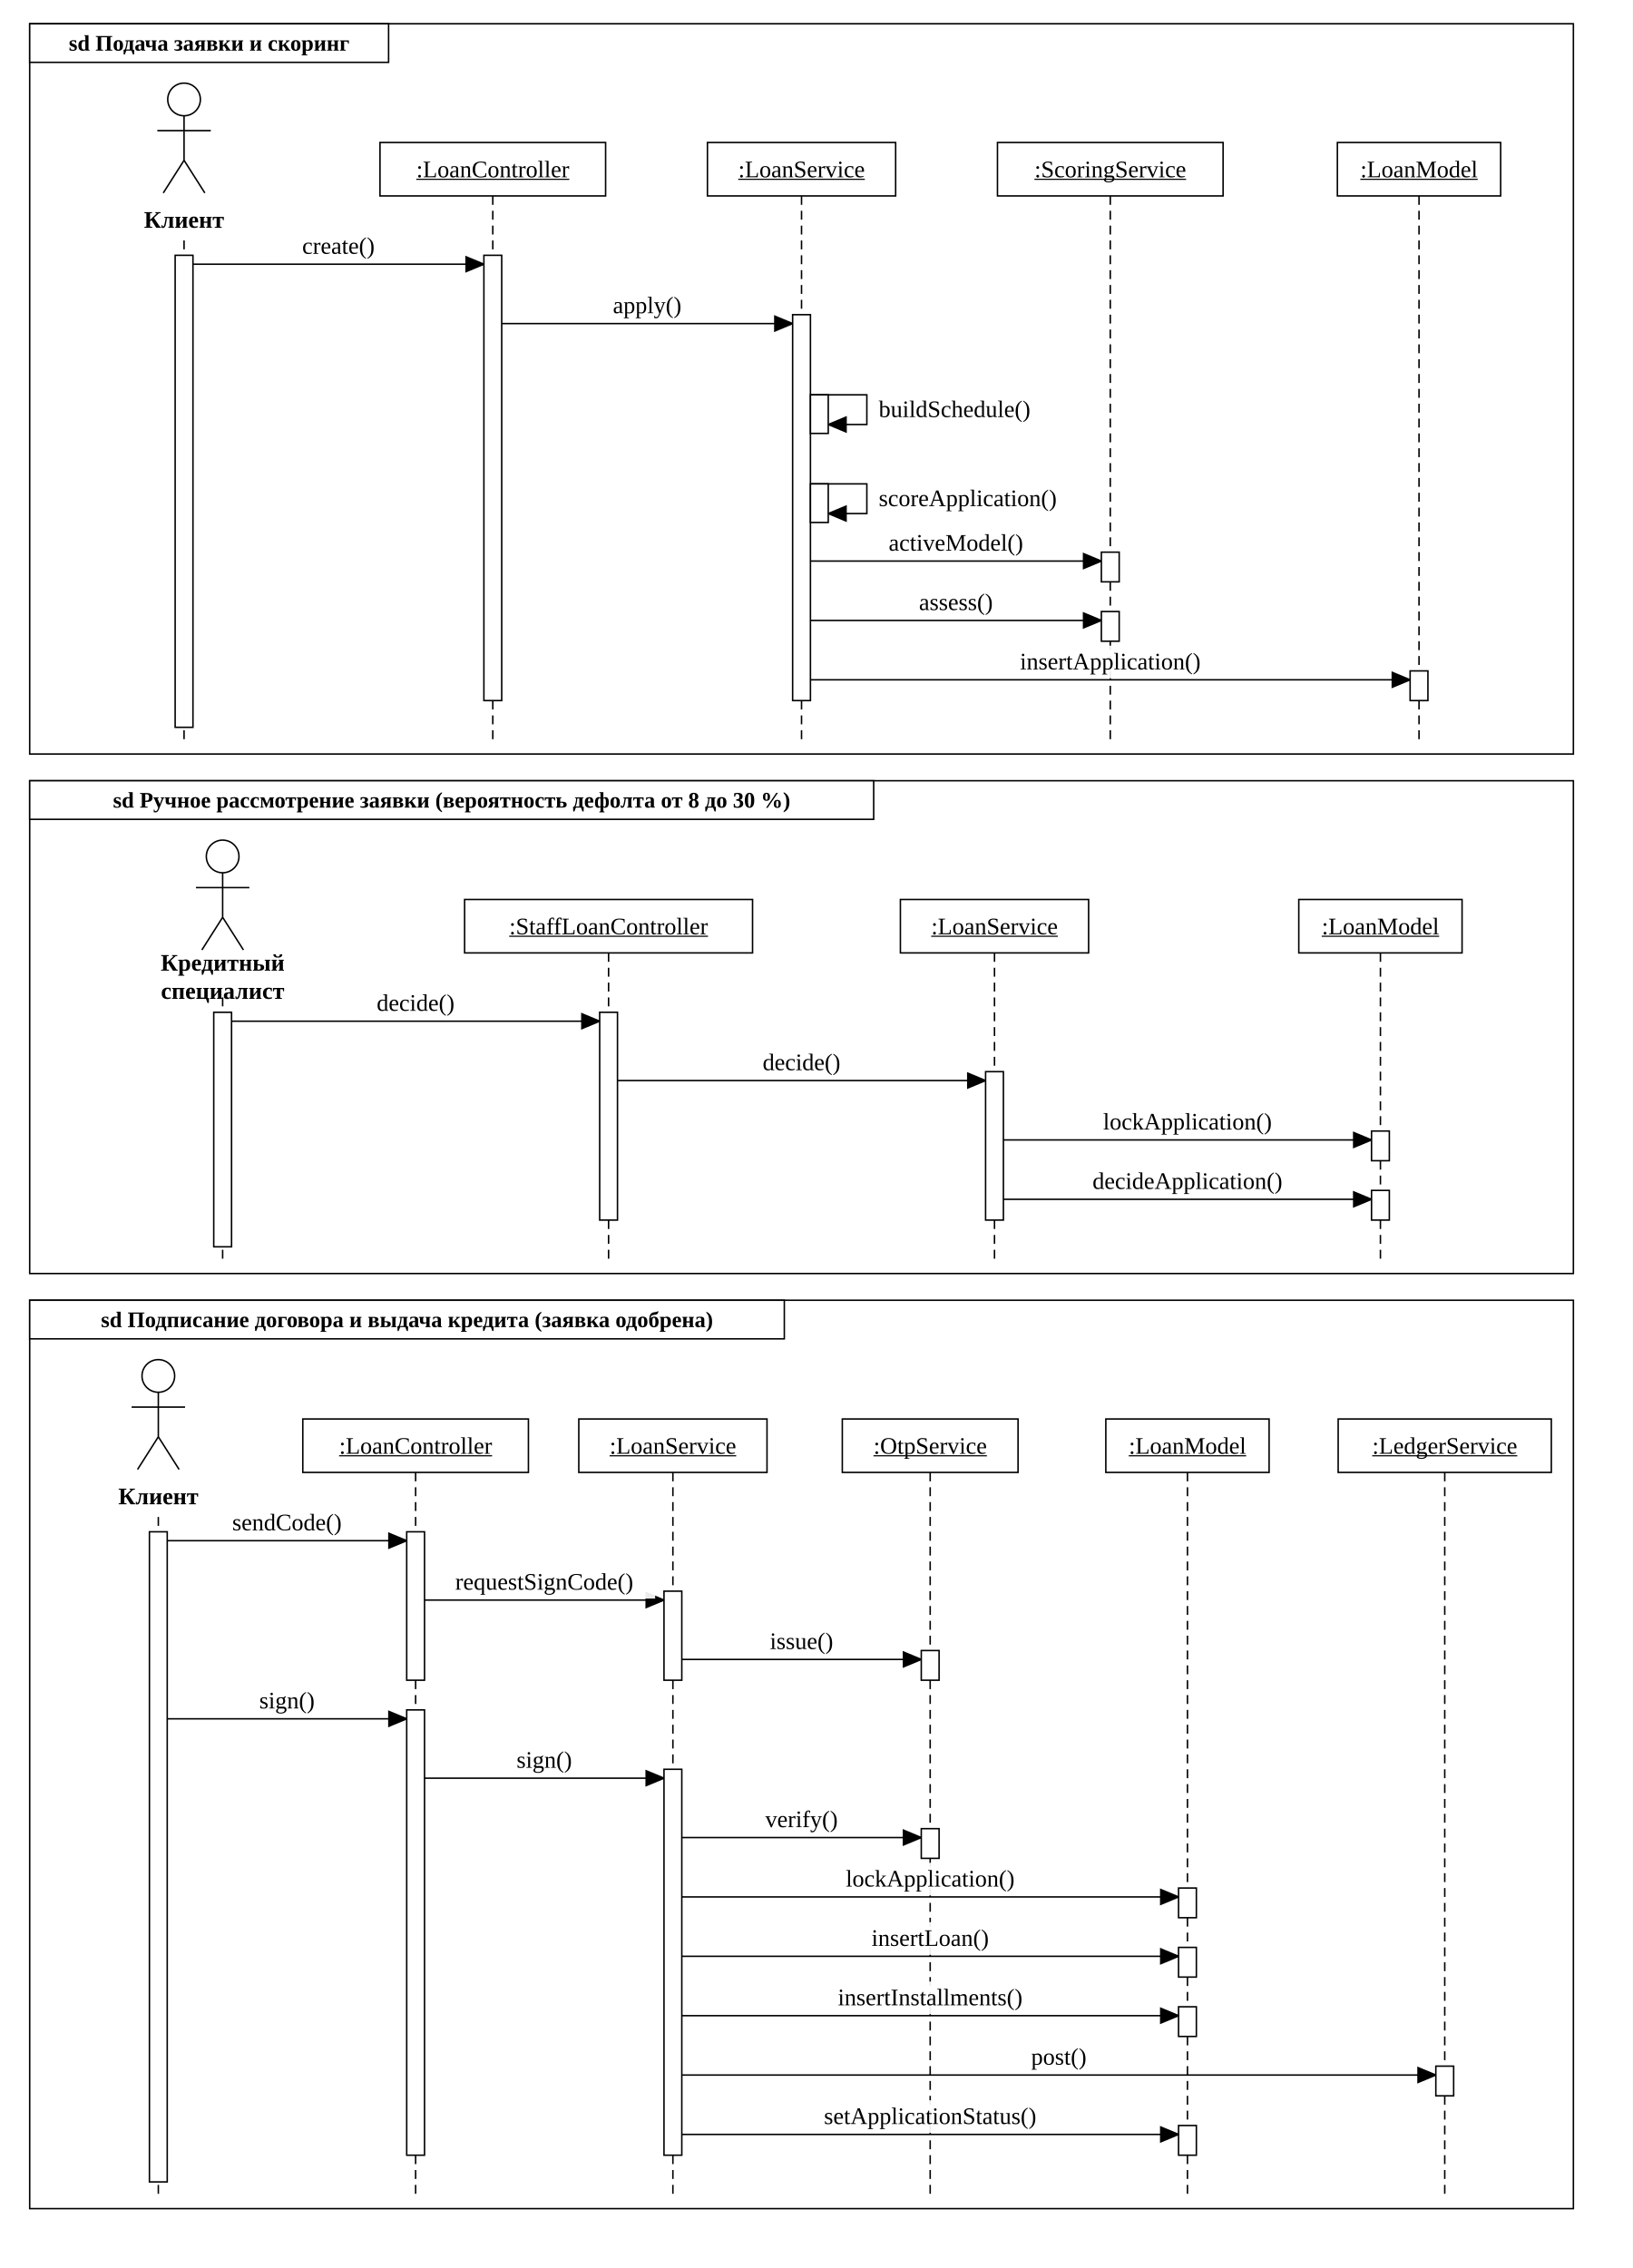
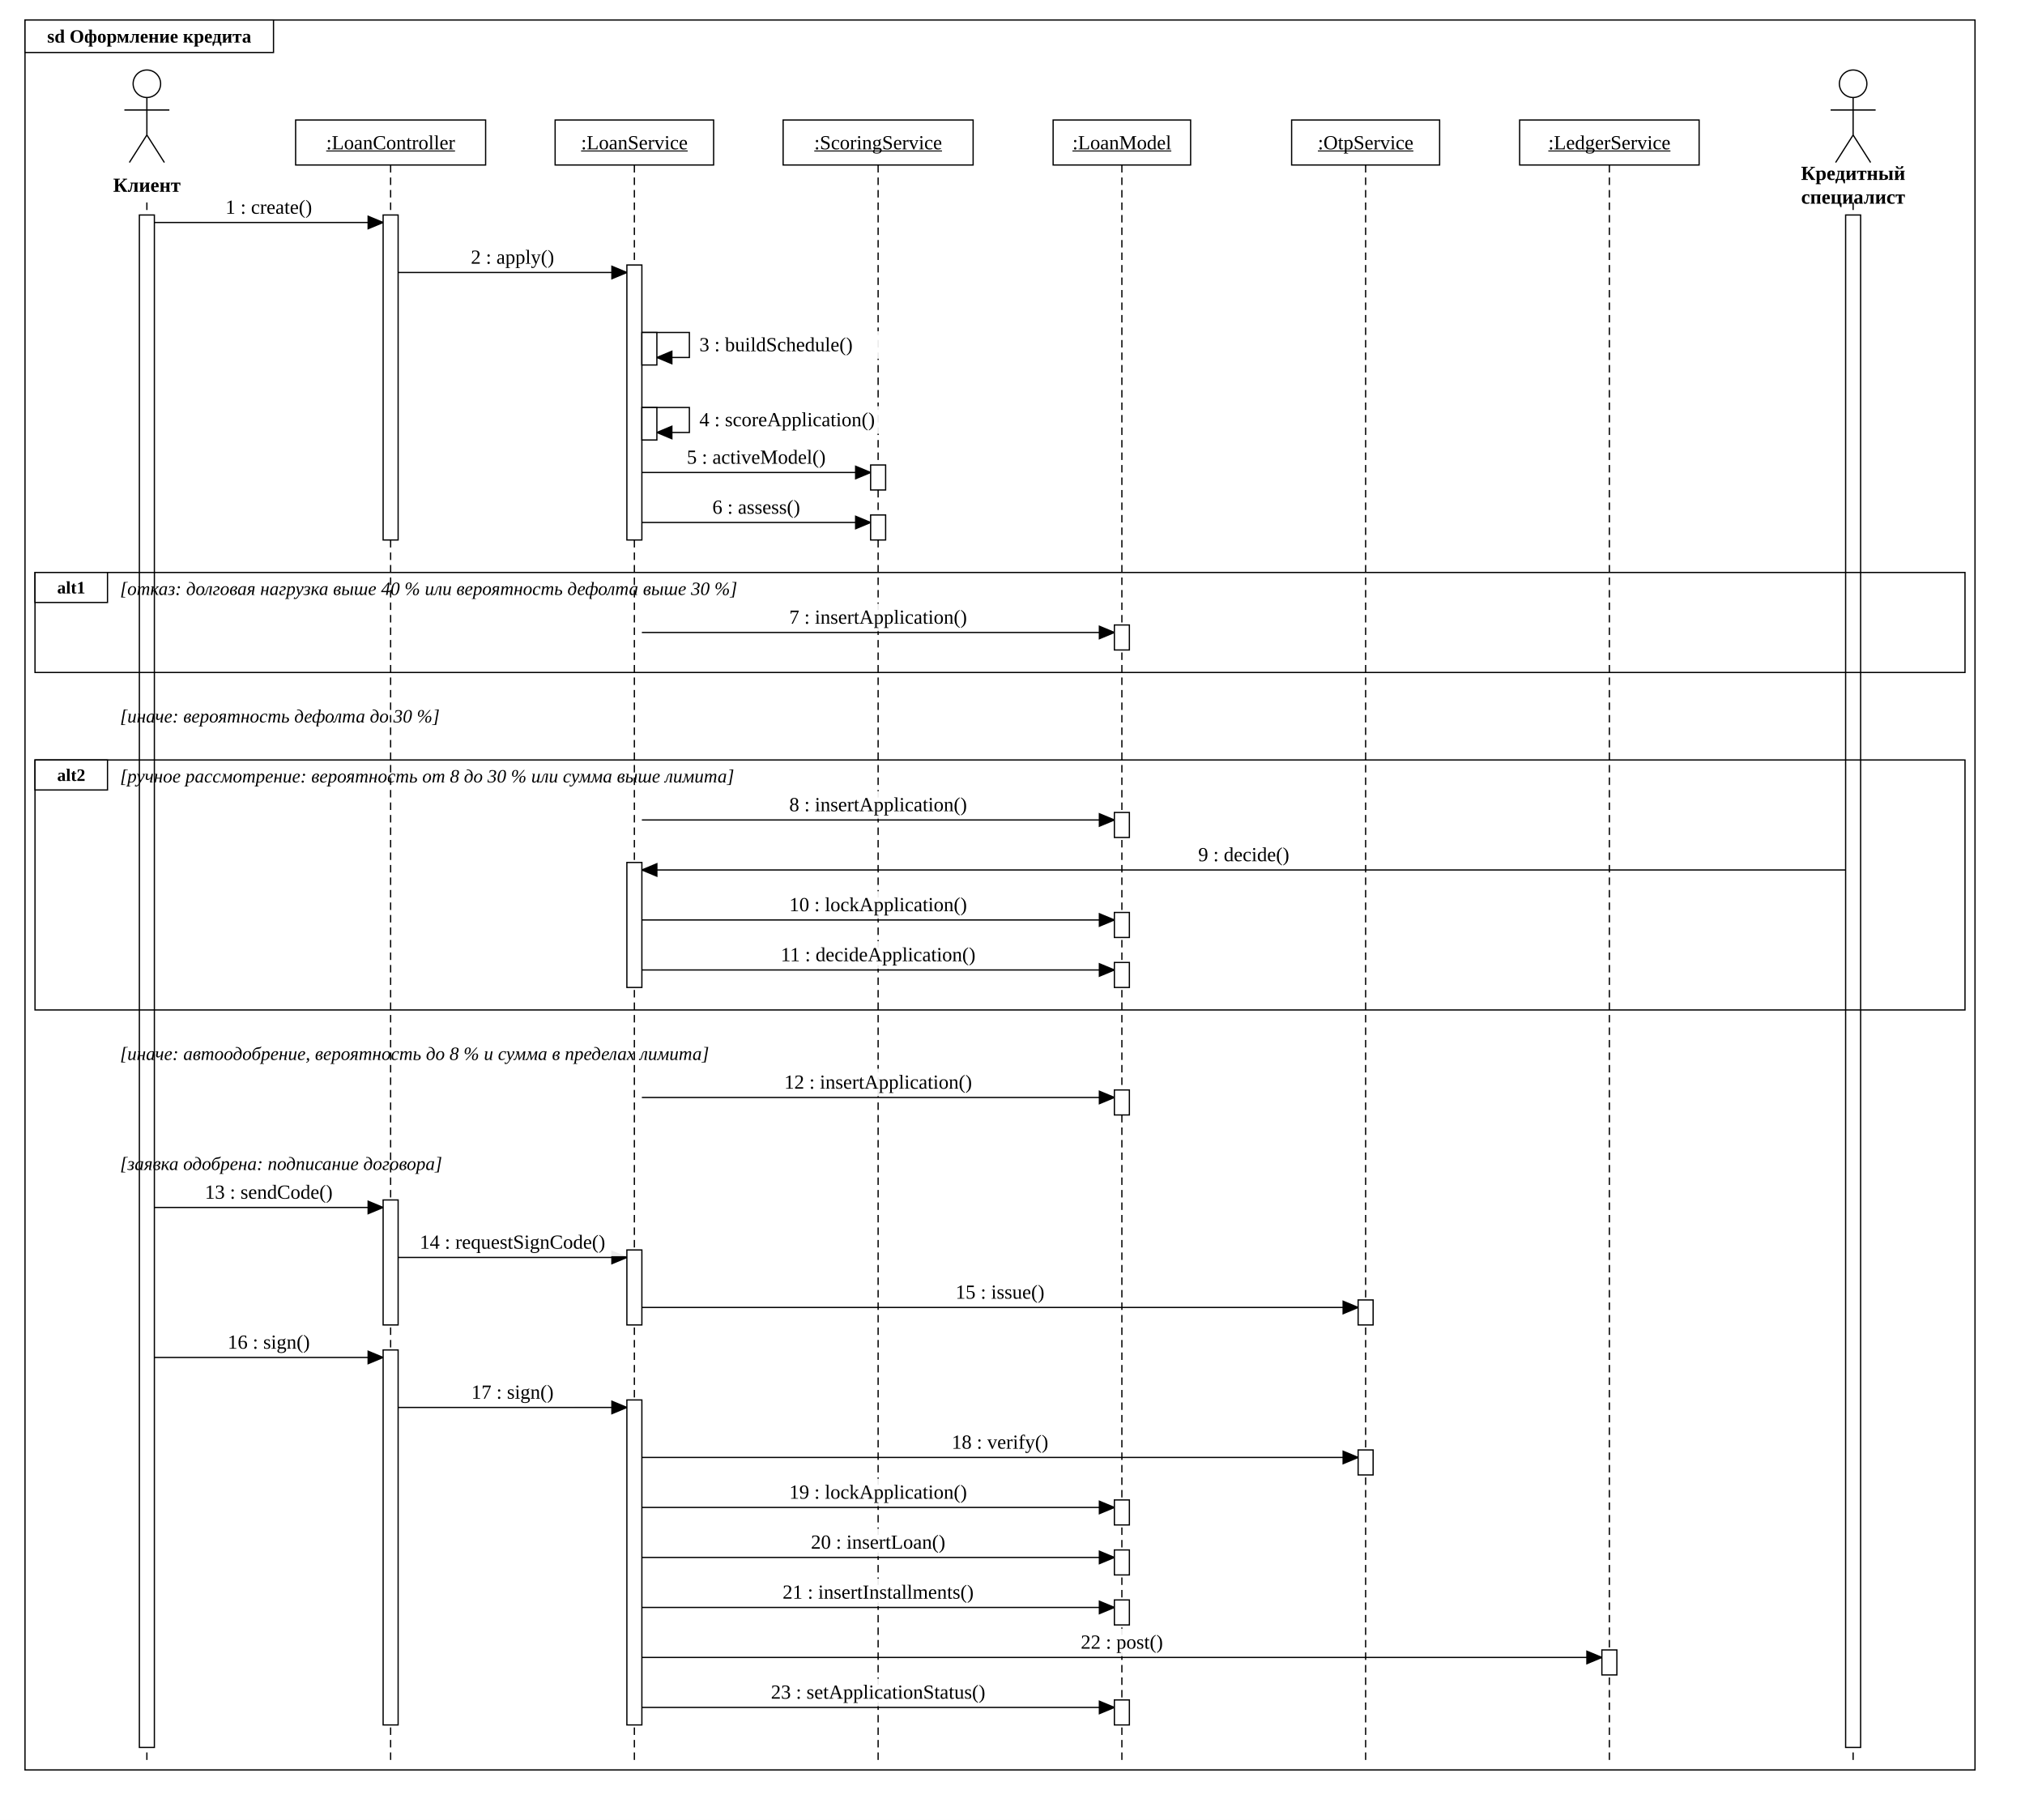
- <svg xmlns="http://www.w3.org/2000/svg" width="1100" height="1528" viewBox="0 0 1100 1528" font-family="Times New Roman, serif">
+ <svg xmlns="http://www.w3.org/2000/svg" width="1620" height="1456" viewBox="0 0 1620 1456" font-family="Times New Roman, serif">
  <rect width="100%" height="100%" fill="#ffffff" />
-   <rect x="20" y="16" width="1040" height="492" fill="none" stroke="#000" />
-   <rect x="20" y="526" width="1040" height="332" fill="none" stroke="#000" />
-   <rect x="20" y="876" width="1040" height="612" fill="none" stroke="#000" />
-   <path d="M124,162 L124,502" fill="none" stroke="#000" stroke-dasharray="6 4" />
-   <path d="M332,132 L332,502" fill="none" stroke="#000" stroke-dasharray="6 4" />
-   <path d="M540,132 L540,502" fill="none" stroke="#000" stroke-dasharray="6 4" />
-   <path d="M748,132 L748,502" fill="none" stroke="#000" stroke-dasharray="6 4" />
-   <path d="M956,132 L956,502" fill="none" stroke="#000" stroke-dasharray="6 4" />
-   <path d="M130,178 L326,178" fill="none" stroke="#000" />
-   <polygon points="326,178 314,183 314,173" fill="#000" stroke="#000" />
-   <rect x="190.72" y="155" width="74.56" height="22" fill="#fff" opacity="0.92" />
-   <text x="228" y="171" font-size="16" text-anchor="middle">create()</text>
-   <path d="M338,218 L534,218" fill="none" stroke="#000" />
-   <polygon points="534,218 522,223 522,213" fill="#000" stroke="#000" />
-   <rect x="402.88" y="195" width="66.24" height="22" fill="#fff" opacity="0.92" />
-   <text x="436" y="211" font-size="16" text-anchor="middle">apply()</text>
-   <path d="M546,266 L584,266 L584,286 L558,286" fill="none" stroke="#000" />
-   <polygon points="558,286 570,281 570,291" fill="#000" stroke="#000" />
-   <rect x="589" y="265" width="132.8" height="22" fill="#fff" opacity="0.92" />
-   <text x="592" y="281" font-size="16" text-anchor="start">buildSchedule()</text>
-   <path d="M546,326 L584,326 L584,346 L558,346" fill="none" stroke="#000" />
-   <polygon points="558,346 570,341 570,351" fill="#000" stroke="#000" />
-   <rect x="589" y="325" width="157.76" height="22" fill="#fff" opacity="0.92" />
-   <text x="592" y="341" font-size="16" text-anchor="start">scoreApplication()</text>
-   <path d="M546,378 L742,378" fill="none" stroke="#000" />
-   <polygon points="742,378 730,383 730,373" fill="#000" stroke="#000" />
-   <rect x="585.92" y="355" width="116.16" height="22" fill="#fff" opacity="0.92" />
-   <text x="644" y="371" font-size="16" text-anchor="middle">activeModel()</text>
-   <path d="M546,418 L742,418" fill="none" stroke="#000" />
-   <polygon points="742,418 730,423 730,413" fill="#000" stroke="#000" />
-   <rect x="606.72" y="395" width="74.56" height="22" fill="#fff" opacity="0.92" />
-   <text x="644" y="411" font-size="16" text-anchor="middle">assess()</text>
-   <path d="M546,458 L950,458" fill="none" stroke="#000" />
-   <polygon points="950,458 938,463 938,453" fill="#000" stroke="#000" />
-   <rect x="664.96" y="435" width="166.08" height="22" fill="#fff" opacity="0.92" />
-   <text x="748" y="451" font-size="16" text-anchor="middle">insertApplication()</text>
-   <path d="M150,672 L150,852" fill="none" stroke="#000" stroke-dasharray="6 4" />
-   <path d="M410,642 L410,852" fill="none" stroke="#000" stroke-dasharray="6 4" />
-   <path d="M670,642 L670,852" fill="none" stroke="#000" stroke-dasharray="6 4" />
-   <path d="M930,642 L930,852" fill="none" stroke="#000" stroke-dasharray="6 4" />
-   <path d="M156,688 L404,688" fill="none" stroke="#000" />
-   <polygon points="404,688 392,693 392,683" fill="#000" stroke="#000" />
-   <rect x="242.72" y="665" width="74.56" height="22" fill="#fff" opacity="0.92" />
-   <text x="280" y="681" font-size="16" text-anchor="middle">decide()</text>
-   <path d="M416,728 L664,728" fill="none" stroke="#000" />
-   <polygon points="664,728 652,733 652,723" fill="#000" stroke="#000" />
-   <rect x="502.72" y="705" width="74.56" height="22" fill="#fff" opacity="0.92" />
-   <text x="540" y="721" font-size="16" text-anchor="middle">decide()</text>
-   <path d="M676,768 L924,768" fill="none" stroke="#000" />
-   <polygon points="924,768 912,773 912,763" fill="#000" stroke="#000" />
-   <rect x="725.28" y="745" width="149.44" height="22" fill="#fff" opacity="0.92" />
-   <text x="800" y="761" font-size="16" text-anchor="middle">lockApplication()</text>
-   <path d="M676,808 L924,808" fill="none" stroke="#000" />
-   <polygon points="924,808 912,813 912,803" fill="#000" stroke="#000" />
-   <rect x="716.96" y="785" width="166.08" height="22" fill="#fff" opacity="0.92" />
-   <text x="800" y="801" font-size="16" text-anchor="middle">decideApplication()</text>
-   <path d="M106.667,1022 L106.667,1482" fill="none" stroke="#000" stroke-dasharray="6 4" />
-   <path d="M280,992 L280,1482" fill="none" stroke="#000" stroke-dasharray="6 4" />
-   <path d="M453.333,992 L453.333,1482" fill="none" stroke="#000" stroke-dasharray="6 4" />
-   <path d="M626.667,992 L626.667,1482" fill="none" stroke="#000" stroke-dasharray="6 4" />
-   <path d="M800,992 L800,1482" fill="none" stroke="#000" stroke-dasharray="6 4" />
-   <path d="M973.333,992 L973.333,1482" fill="none" stroke="#000" stroke-dasharray="6 4" />
-   <path d="M112.667,1038 L274,1038" fill="none" stroke="#000" />
-   <polygon points="274,1038 262,1043 262,1033" fill="#000" stroke="#000" />
-   <rect x="147.733" y="1015" width="91.2" height="22" fill="#fff" opacity="0.92" />
-   <text x="193.333" y="1031" font-size="16" text-anchor="middle">sendCode()</text>
-   <path d="M286,1078 L447.333,1078" fill="none" stroke="#000" />
-   <polygon points="447.333,1078 435.333,1083 435.333,1073" fill="#000" stroke="#000" />
-   <rect x="291.947" y="1055" width="149.44" height="22" fill="#fff" opacity="0.92" />
-   <text x="366.667" y="1071" font-size="16" text-anchor="middle">requestSignCode()</text>
-   <path d="M459.333,1118 L620.667,1118" fill="none" stroke="#000" />
-   <polygon points="620.667,1118 608.667,1123 608.667,1113" fill="#000" stroke="#000" />
-   <rect x="506.88" y="1095" width="66.24" height="22" fill="#fff" opacity="0.92" />
-   <text x="540" y="1111" font-size="16" text-anchor="middle">issue()</text>
-   <path d="M112.667,1158 L274,1158" fill="none" stroke="#000" />
-   <polygon points="274,1158 262,1163 262,1153" fill="#000" stroke="#000" />
-   <rect x="164.373" y="1135" width="57.92" height="22" fill="#fff" opacity="0.92" />
-   <text x="193.333" y="1151" font-size="16" text-anchor="middle">sign()</text>
-   <path d="M286,1198 L447.333,1198" fill="none" stroke="#000" />
-   <polygon points="447.333,1198 435.333,1203 435.333,1193" fill="#000" stroke="#000" />
-   <rect x="337.707" y="1175" width="57.92" height="22" fill="#fff" opacity="0.92" />
-   <text x="366.667" y="1191" font-size="16" text-anchor="middle">sign()</text>
-   <path d="M459.333,1238 L620.667,1238" fill="none" stroke="#000" />
-   <polygon points="620.667,1238 608.667,1243 608.667,1233" fill="#000" stroke="#000" />
-   <rect x="502.72" y="1215" width="74.56" height="22" fill="#fff" opacity="0.92" />
-   <text x="540" y="1231" font-size="16" text-anchor="middle">verify()</text>
-   <path d="M459.333,1278 L794,1278" fill="none" stroke="#000" />
-   <polygon points="794,1278 782,1283 782,1273" fill="#000" stroke="#000" />
-   <rect x="551.947" y="1255" width="149.44" height="22" fill="#fff" opacity="0.92" />
-   <text x="626.667" y="1271" font-size="16" text-anchor="middle">lockApplication()</text>
-   <path d="M459.333,1318 L794,1318" fill="none" stroke="#000" />
-   <polygon points="794,1318 782,1323 782,1313" fill="#000" stroke="#000" />
-   <rect x="572.747" y="1295" width="107.84" height="22" fill="#fff" opacity="0.92" />
-   <text x="626.667" y="1311" font-size="16" text-anchor="middle">insertLoan()</text>
-   <path d="M459.333,1358 L794,1358" fill="none" stroke="#000" />
-   <polygon points="794,1358 782,1363 782,1353" fill="#000" stroke="#000" />
-   <rect x="539.467" y="1335" width="174.4" height="22" fill="#fff" opacity="0.92" />
-   <text x="626.667" y="1351" font-size="16" text-anchor="middle">insertInstallments()</text>
-   <path d="M459.333,1398 L967.333,1398" fill="none" stroke="#000" />
-   <polygon points="967.333,1398 955.333,1403 955.333,1393" fill="#000" stroke="#000" />
-   <rect x="684.373" y="1375" width="57.92" height="22" fill="#fff" opacity="0.92" />
-   <text x="713.333" y="1391" font-size="16" text-anchor="middle">post()</text>
-   <path d="M459.333,1438 L794,1438" fill="none" stroke="#000" />
-   <polygon points="794,1438 782,1443 782,1433" fill="#000" stroke="#000" />
-   <rect x="531.147" y="1415" width="191.04" height="22" fill="#fff" opacity="0.92" />
-   <text x="626.667" y="1431" font-size="16" text-anchor="middle">setApplicationStatus()</text>
-   <rect x="20" y="16" width="241.8" height="26" rx="0" fill="#fff" stroke="#000" />
-   <text x="140.9" y="34.1" font-size="15" text-anchor="middle" font-weight="bold">sd Подача заявки и скоринг</text>
-   <circle cx="124" cy="67" r="11" fill="#fff" stroke="#000" />
-   <path d="M124,78 V108 M106,88 H142 M124,108 L110,130 M124,108 L138,130" stroke="#000" fill="none" />
-   <text x="124" y="153.44" font-size="16" text-anchor="middle" font-weight="bold">Клиент</text>
-   <rect x="118" y="172" width="12" height="318" rx="0" fill="#fff" stroke="#000" />
-   <rect x="256" y="96" width="152" height="36" rx="0" fill="#fff" stroke="#000" />
-   <text x="332" y="119.44" font-size="16" text-anchor="middle" text-decoration="underline">:LoanController</text>
-   <rect x="326" y="172" width="12" height="300" rx="0" fill="#fff" stroke="#000" />
-   <rect x="476.6" y="96" width="126.8" height="36" rx="0" fill="#fff" stroke="#000" />
-   <text x="540" y="119.44" font-size="16" text-anchor="middle" text-decoration="underline">:LoanService</text>
-   <rect x="534" y="212" width="12" height="260" rx="0" fill="#fff" stroke="#000" />
-   <rect x="672" y="96" width="152" height="36" rx="0" fill="#fff" stroke="#000" />
-   <text x="748" y="119.44" font-size="16" text-anchor="middle" text-decoration="underline">:ScoringService</text>
-   <rect x="742" y="372" width="12" height="20" rx="0" fill="#fff" stroke="#000" />
-   <rect x="742" y="412" width="12" height="20" rx="0" fill="#fff" stroke="#000" />
-   <rect x="901" y="96" width="110" height="36" rx="0" fill="#fff" stroke="#000" />
-   <text x="956" y="119.44" font-size="16" text-anchor="middle" text-decoration="underline">:LoanModel</text>
-   <rect x="950" y="452" width="12" height="20" rx="0" fill="#fff" stroke="#000" />
-   <rect x="546" y="266" width="12" height="26" rx="0" fill="#fff" stroke="#000" />
-   <rect x="546" y="326" width="12" height="26" rx="0" fill="#fff" stroke="#000" />
-   <rect x="20" y="526" width="568.6" height="26" rx="0" fill="#fff" stroke="#000" />
-   <text x="304.3" y="544.1" font-size="15" text-anchor="middle" font-weight="bold">sd Ручное рассмотрение заявки (вероятность дефолта от 8 до 30 %)</text>
-   <circle cx="150" cy="577" r="11" fill="#fff" stroke="#000" />
-   <path d="M150,588 V618 M132,598 H168 M150,618 L136,640 M150,618 L164,640" stroke="#000" fill="none" />
-   <text x="150" y="653.94" font-size="16" text-anchor="middle" font-weight="bold">Кредитный</text>
-   <text x="150" y="672.94" font-size="16" text-anchor="middle" font-weight="bold">специалист</text>
-   <rect x="144" y="682" width="12" height="158" rx="0" fill="#fff" stroke="#000" />
-   <rect x="313" y="606" width="194" height="36" rx="0" fill="#fff" stroke="#000" />
-   <text x="410" y="629.44" font-size="16" text-anchor="middle" text-decoration="underline">:StaffLoanController</text>
-   <rect x="404" y="682" width="12" height="140" rx="0" fill="#fff" stroke="#000" />
-   <rect x="606.6" y="606" width="126.8" height="36" rx="0" fill="#fff" stroke="#000" />
-   <text x="670" y="629.44" font-size="16" text-anchor="middle" text-decoration="underline">:LoanService</text>
-   <rect x="664" y="722" width="12" height="100" rx="0" fill="#fff" stroke="#000" />
-   <rect x="875" y="606" width="110" height="36" rx="0" fill="#fff" stroke="#000" />
-   <text x="930" y="629.44" font-size="16" text-anchor="middle" text-decoration="underline">:LoanModel</text>
-   <rect x="924" y="762" width="12" height="20" rx="0" fill="#fff" stroke="#000" />
-   <rect x="924" y="802" width="12" height="20" rx="0" fill="#fff" stroke="#000" />
-   <rect x="20" y="876" width="508.4" height="26" rx="0" fill="#fff" stroke="#000" />
-   <text x="274.2" y="894.1" font-size="15" text-anchor="middle" font-weight="bold">sd Подписание договора и выдача кредита (заявка одобрена)</text>
-   <circle cx="106.667" cy="927" r="11" fill="#fff" stroke="#000" />
-   <path d="M106.667,938 V968 M88.667,948 H124.667 M106.667,968 L92.667,990 M106.667,968 L120.667,990" stroke="#000" fill="none" />
-   <text x="106.667" y="1013.44" font-size="16" text-anchor="middle" font-weight="bold">Клиент</text>
-   <rect x="100.667" y="1032" width="12" height="438" rx="0" fill="#fff" stroke="#000" />
-   <rect x="204" y="956" width="152" height="36" rx="0" fill="#fff" stroke="#000" />
-   <text x="280" y="979.44" font-size="16" text-anchor="middle" text-decoration="underline">:LoanController</text>
-   <rect x="274" y="1032" width="12" height="100" rx="0" fill="#fff" stroke="#000" />
-   <rect x="274" y="1152" width="12" height="300" rx="0" fill="#fff" stroke="#000" />
-   <rect x="389.933" y="956" width="126.8" height="36" rx="0" fill="#fff" stroke="#000" />
-   <text x="453.333" y="979.44" font-size="16" text-anchor="middle" text-decoration="underline">:LoanService</text>
-   <rect x="447.333" y="1072" width="12" height="60" rx="0" fill="#fff" stroke="#000" />
-   <rect x="447.333" y="1192" width="12" height="260" rx="0" fill="#fff" stroke="#000" />
-   <rect x="567.467" y="956" width="118.4" height="36" rx="0" fill="#fff" stroke="#000" />
-   <text x="626.667" y="979.44" font-size="16" text-anchor="middle" text-decoration="underline">:OtpService</text>
-   <rect x="620.667" y="1112" width="12" height="20" rx="0" fill="#fff" stroke="#000" />
-   <rect x="620.667" y="1232" width="12" height="20" rx="0" fill="#fff" stroke="#000" />
-   <rect x="745" y="956" width="110" height="36" rx="0" fill="#fff" stroke="#000" />
-   <text x="800" y="979.44" font-size="16" text-anchor="middle" text-decoration="underline">:LoanModel</text>
-   <rect x="794" y="1272" width="12" height="20" rx="0" fill="#fff" stroke="#000" />
-   <rect x="794" y="1312" width="12" height="20" rx="0" fill="#fff" stroke="#000" />
-   <rect x="794" y="1352" width="12" height="20" rx="0" fill="#fff" stroke="#000" />
-   <rect x="794" y="1432" width="12" height="20" rx="0" fill="#fff" stroke="#000" />
-   <rect x="901.533" y="956" width="143.6" height="36" rx="0" fill="#fff" stroke="#000" />
-   <text x="973.333" y="979.44" font-size="16" text-anchor="middle" text-decoration="underline">:LedgerService</text>
-   <rect x="967.333" y="1392" width="12" height="20" rx="0" fill="#fff" stroke="#000" />
+   <rect x="20" y="16" width="1560" height="1400" fill="none" stroke="#000" />
+   <path d="M117.5,162 L117.5,1410" fill="none" stroke="#000" stroke-dasharray="6 4" />
+   <path d="M312.5,132 L312.5,1410" fill="none" stroke="#000" stroke-dasharray="6 4" />
+   <path d="M507.5,132 L507.5,1410" fill="none" stroke="#000" stroke-dasharray="6 4" />
+   <path d="M702.5,132 L702.5,1410" fill="none" stroke="#000" stroke-dasharray="6 4" />
+   <path d="M897.5,132 L897.5,1410" fill="none" stroke="#000" stroke-dasharray="6 4" />
+   <path d="M1092.5,132 L1092.5,1410" fill="none" stroke="#000" stroke-dasharray="6 4" />
+   <path d="M1287.5,132 L1287.5,1410" fill="none" stroke="#000" stroke-dasharray="6 4" />
+   <path d="M1482.5,162 L1482.5,1410" fill="none" stroke="#000" stroke-dasharray="6 4" />
+   <path d="M123.5,178 L306.5,178" fill="none" stroke="#000" />
+   <polygon points="306.5,178 294.5,183 294.5,173" fill="#000" stroke="#000" />
+   <rect x="161.08" y="155" width="107.84" height="22" fill="#fff" opacity="0.92" />
+   <text x="215" y="171" font-size="16" text-anchor="middle">1 : create()</text>
+   <path d="M318.5,218 L501.5,218" fill="none" stroke="#000" />
+   <polygon points="501.5,218 489.5,223 489.5,213" fill="#000" stroke="#000" />
+   <rect x="360.24" y="195" width="99.52" height="22" fill="#fff" opacity="0.92" />
+   <text x="410" y="211" font-size="16" text-anchor="middle">2 : apply()</text>
+   <path d="M513.5,266 L551.5,266 L551.5,286 L525.5,286" fill="none" stroke="#000" />
+   <polygon points="525.5,286 537.5,281 537.5,291" fill="#000" stroke="#000" />
+   <rect x="556.5" y="265" width="166.08" height="22" fill="#fff" opacity="0.92" />
+   <text x="559.5" y="281" font-size="16" text-anchor="start">3 : buildSchedule()</text>
+   <path d="M513.5,326 L551.5,326 L551.5,346 L525.5,346" fill="none" stroke="#000" />
+   <polygon points="525.5,346 537.5,341 537.5,351" fill="#000" stroke="#000" />
+   <rect x="556.5" y="325" width="191.04" height="22" fill="#fff" opacity="0.92" />
+   <text x="559.5" y="341" font-size="16" text-anchor="start">4 : scoreApplication()</text>
+   <path d="M513.5,378 L696.5,378" fill="none" stroke="#000" />
+   <polygon points="696.5,378 684.5,383 684.5,373" fill="#000" stroke="#000" />
+   <rect x="530.28" y="355" width="149.44" height="22" fill="#fff" opacity="0.92" />
+   <text x="605" y="371" font-size="16" text-anchor="middle">5 : activeModel()</text>
+   <path d="M513.5,418 L696.5,418" fill="none" stroke="#000" />
+   <polygon points="696.5,418 684.5,423 684.5,413" fill="#000" stroke="#000" />
+   <rect x="551.08" y="395" width="107.84" height="22" fill="#fff" opacity="0.92" />
+   <text x="605" y="411" font-size="16" text-anchor="middle">6 : assess()</text>
+   <path d="M513.5,506 L891.5,506" fill="none" stroke="#000" />
+   <polygon points="891.5,506 879.5,511 879.5,501" fill="#000" stroke="#000" />
+   <rect x="602.82" y="483" width="199.36" height="22" fill="#fff" opacity="0.92" />
+   <text x="702.5" y="499" font-size="16" text-anchor="middle">7 : insertApplication()</text>
+   <path d="M513.5,656 L891.5,656" fill="none" stroke="#000" />
+   <polygon points="891.5,656 879.5,661 879.5,651" fill="#000" stroke="#000" />
+   <rect x="602.82" y="633" width="199.36" height="22" fill="#fff" opacity="0.92" />
+   <text x="702.5" y="649" font-size="16" text-anchor="middle">8 : insertApplication()</text>
+   <path d="M1476.5,696 L513.5,696" fill="none" stroke="#000" />
+   <polygon points="513.5,696 525.5,691 525.5,701" fill="#000" stroke="#000" />
+   <rect x="941.08" y="673" width="107.84" height="22" fill="#fff" opacity="0.92" />
+   <text x="995" y="689" font-size="16" text-anchor="middle">9 : decide()</text>
+   <path d="M513.5,736 L891.5,736" fill="none" stroke="#000" />
+   <polygon points="891.5,736 879.5,741 879.5,731" fill="#000" stroke="#000" />
+   <rect x="606.98" y="713" width="191.04" height="22" fill="#fff" opacity="0.92" />
+   <text x="702.5" y="729" font-size="16" text-anchor="middle">10 : lockApplication()</text>
+   <path d="M513.5,776 L891.5,776" fill="none" stroke="#000" />
+   <polygon points="891.5,776 879.5,781 879.5,771" fill="#000" stroke="#000" />
+   <rect x="598.66" y="753" width="207.68" height="22" fill="#fff" opacity="0.92" />
+   <text x="702.5" y="769" font-size="16" text-anchor="middle">11 : decideApplication()</text>
+   <path d="M513.5,878 L891.5,878" fill="none" stroke="#000" />
+   <polygon points="891.5,878 879.5,883 879.5,873" fill="#000" stroke="#000" />
+   <rect x="598.66" y="855" width="207.68" height="22" fill="#fff" opacity="0.92" />
+   <text x="702.5" y="871" font-size="16" text-anchor="middle">12 : insertApplication()</text>
+   <path d="M123.5,966 L306.5,966" fill="none" stroke="#000" />
+   <polygon points="306.5,966 294.5,971 294.5,961" fill="#000" stroke="#000" />
+   <rect x="148.6" y="943" width="132.8" height="22" fill="#fff" opacity="0.92" />
+   <text x="215" y="959" font-size="16" text-anchor="middle">13 : sendCode()</text>
+   <path d="M318.5,1006 L501.5,1006" fill="none" stroke="#000" />
+   <polygon points="501.5,1006 489.5,1011 489.5,1001" fill="#000" stroke="#000" />
+   <rect x="314.48" y="983" width="191.04" height="22" fill="#fff" opacity="0.92" />
+   <text x="410" y="999" font-size="16" text-anchor="middle">14 : requestSignCode()</text>
+   <path d="M513.5,1046 L1086.5,1046" fill="none" stroke="#000" />
+   <polygon points="1086.5,1046 1074.5,1051 1074.5,1041" fill="#000" stroke="#000" />
+   <rect x="746.08" y="1023" width="107.84" height="22" fill="#fff" opacity="0.92" />
+   <text x="800" y="1039" font-size="16" text-anchor="middle">15 : issue()</text>
+   <path d="M123.5,1086 L306.5,1086" fill="none" stroke="#000" />
+   <polygon points="306.5,1086 294.5,1091 294.5,1081" fill="#000" stroke="#000" />
+   <rect x="165.24" y="1063" width="99.52" height="22" fill="#fff" opacity="0.92" />
+   <text x="215" y="1079" font-size="16" text-anchor="middle">16 : sign()</text>
+   <path d="M318.5,1126 L501.5,1126" fill="none" stroke="#000" />
+   <polygon points="501.5,1126 489.5,1131 489.5,1121" fill="#000" stroke="#000" />
+   <rect x="360.24" y="1103" width="99.52" height="22" fill="#fff" opacity="0.92" />
+   <text x="410" y="1119" font-size="16" text-anchor="middle">17 : sign()</text>
+   <path d="M513.5,1166 L1086.5,1166" fill="none" stroke="#000" />
+   <polygon points="1086.5,1166 1074.5,1171 1074.5,1161" fill="#000" stroke="#000" />
+   <rect x="741.92" y="1143" width="116.16" height="22" fill="#fff" opacity="0.92" />
+   <text x="800" y="1159" font-size="16" text-anchor="middle">18 : verify()</text>
+   <path d="M513.5,1206 L891.5,1206" fill="none" stroke="#000" />
+   <polygon points="891.5,1206 879.5,1211 879.5,1201" fill="#000" stroke="#000" />
+   <rect x="606.98" y="1183" width="191.04" height="22" fill="#fff" opacity="0.92" />
+   <text x="702.5" y="1199" font-size="16" text-anchor="middle">19 : lockApplication()</text>
+   <path d="M513.5,1246 L891.5,1246" fill="none" stroke="#000" />
+   <polygon points="891.5,1246 879.5,1251 879.5,1241" fill="#000" stroke="#000" />
+   <rect x="627.78" y="1223" width="149.44" height="22" fill="#fff" opacity="0.92" />
+   <text x="702.5" y="1239" font-size="16" text-anchor="middle">20 : insertLoan()</text>
+   <path d="M513.5,1286 L891.5,1286" fill="none" stroke="#000" />
+   <polygon points="891.5,1286 879.5,1291 879.5,1281" fill="#000" stroke="#000" />
+   <rect x="594.5" y="1263" width="216" height="22" fill="#fff" opacity="0.92" />
+   <text x="702.5" y="1279" font-size="16" text-anchor="middle">21 : insertInstallments()</text>
+   <path d="M513.5,1326 L1281.5,1326" fill="none" stroke="#000" />
+   <polygon points="1281.5,1326 1269.5,1331 1269.5,1321" fill="#000" stroke="#000" />
+   <rect x="847.74" y="1303" width="99.52" height="22" fill="#fff" opacity="0.92" />
+   <text x="897.5" y="1319" font-size="16" text-anchor="middle">22 : post()</text>
+   <path d="M513.5,1366 L891.5,1366" fill="none" stroke="#000" />
+   <polygon points="891.5,1366 879.5,1371 879.5,1361" fill="#000" stroke="#000" />
+   <rect x="586.18" y="1343" width="232.64" height="22" fill="#fff" opacity="0.92" />
+   <text x="702.5" y="1359" font-size="16" text-anchor="middle">23 : setApplicationStatus()</text>
+   <rect x="20" y="16" width="198.8" height="26" rx="0" fill="#fff" stroke="#000" />
+   <text x="119.4" y="34.1" font-size="15" text-anchor="middle" font-weight="bold">sd Оформление кредита</text>
+   <circle cx="117.5" cy="67" r="11" fill="#fff" stroke="#000" />
+   <path d="M117.5,78 V108 M99.5,88 H135.5 M117.5,108 L103.5,130 M117.5,108 L131.5,130" stroke="#000" fill="none" />
+   <text x="117.5" y="153.44" font-size="16" text-anchor="middle" font-weight="bold">Клиент</text>
+   <rect x="111.5" y="172" width="12" height="1226" rx="0" fill="#fff" stroke="#000" />
+   <rect x="236.5" y="96" width="152" height="36" rx="0" fill="#fff" stroke="#000" />
+   <text x="312.5" y="119.44" font-size="16" text-anchor="middle" text-decoration="underline">:LoanController</text>
+   <rect x="306.5" y="172" width="12" height="260" rx="0" fill="#fff" stroke="#000" />
+   <rect x="306.5" y="960" width="12" height="100" rx="0" fill="#fff" stroke="#000" />
+   <rect x="306.5" y="1080" width="12" height="300" rx="0" fill="#fff" stroke="#000" />
+   <rect x="444.1" y="96" width="126.8" height="36" rx="0" fill="#fff" stroke="#000" />
+   <text x="507.5" y="119.44" font-size="16" text-anchor="middle" text-decoration="underline">:LoanService</text>
+   <rect x="501.5" y="212" width="12" height="220" rx="0" fill="#fff" stroke="#000" />
+   <rect x="501.5" y="690" width="12" height="100" rx="0" fill="#fff" stroke="#000" />
+   <rect x="501.5" y="1000" width="12" height="60" rx="0" fill="#fff" stroke="#000" />
+   <rect x="501.5" y="1120" width="12" height="260" rx="0" fill="#fff" stroke="#000" />
+   <rect x="626.5" y="96" width="152" height="36" rx="0" fill="#fff" stroke="#000" />
+   <text x="702.5" y="119.44" font-size="16" text-anchor="middle" text-decoration="underline">:ScoringService</text>
+   <rect x="696.5" y="372" width="12" height="20" rx="0" fill="#fff" stroke="#000" />
+   <rect x="696.5" y="412" width="12" height="20" rx="0" fill="#fff" stroke="#000" />
+   <rect x="842.5" y="96" width="110" height="36" rx="0" fill="#fff" stroke="#000" />
+   <text x="897.5" y="119.44" font-size="16" text-anchor="middle" text-decoration="underline">:LoanModel</text>
+   <rect x="891.5" y="500" width="12" height="20" rx="0" fill="#fff" stroke="#000" />
+   <rect x="891.5" y="650" width="12" height="20" rx="0" fill="#fff" stroke="#000" />
+   <rect x="891.5" y="730" width="12" height="20" rx="0" fill="#fff" stroke="#000" />
+   <rect x="891.5" y="770" width="12" height="20" rx="0" fill="#fff" stroke="#000" />
+   <rect x="891.5" y="872" width="12" height="20" rx="0" fill="#fff" stroke="#000" />
+   <rect x="891.5" y="1200" width="12" height="20" rx="0" fill="#fff" stroke="#000" />
+   <rect x="891.5" y="1240" width="12" height="20" rx="0" fill="#fff" stroke="#000" />
+   <rect x="891.5" y="1280" width="12" height="20" rx="0" fill="#fff" stroke="#000" />
+   <rect x="891.5" y="1360" width="12" height="20" rx="0" fill="#fff" stroke="#000" />
+   <rect x="1033.3" y="96" width="118.4" height="36" rx="0" fill="#fff" stroke="#000" />
+   <text x="1092.5" y="119.44" font-size="16" text-anchor="middle" text-decoration="underline">:OtpService</text>
+   <rect x="1086.5" y="1040" width="12" height="20" rx="0" fill="#fff" stroke="#000" />
+   <rect x="1086.5" y="1160" width="12" height="20" rx="0" fill="#fff" stroke="#000" />
+   <rect x="1215.7" y="96" width="143.6" height="36" rx="0" fill="#fff" stroke="#000" />
+   <text x="1287.5" y="119.44" font-size="16" text-anchor="middle" text-decoration="underline">:LedgerService</text>
+   <rect x="1281.5" y="1320" width="12" height="20" rx="0" fill="#fff" stroke="#000" />
+   <circle cx="1482.5" cy="67" r="11" fill="#fff" stroke="#000" />
+   <path d="M1482.5,78 V108 M1464.5,88 H1500.5 M1482.5,108 L1468.5,130 M1482.5,108 L1496.5,130" stroke="#000" fill="none" />
+   <text x="1482.5" y="143.94" font-size="16" text-anchor="middle" font-weight="bold">Кредитный</text>
+   <text x="1482.5" y="162.94" font-size="16" text-anchor="middle" font-weight="bold">специалист</text>
+   <rect x="1476.5" y="172" width="12" height="1226" rx="0" fill="#fff" stroke="#000" />
+   <rect x="28" y="458" width="1544" height="80" rx="0" fill="none" stroke="#000" />
+   <rect x="28" y="458" width="58" height="24" rx="0" fill="#fff" stroke="#000" />
+   <text x="57" y="474.76" font-size="14" text-anchor="middle" font-weight="bold">alt1</text>
+   <text x="96" y="476" font-size="15" text-anchor="start" font-style="italic">[отказ: долговая нагрузка выше 40 % или вероятность дефолта выше 30 %]</text>
+   <text x="96" y="578" font-size="15" text-anchor="start" font-style="italic">[иначе: вероятность дефолта до 30 %]</text>
+   <rect x="28" y="608" width="1544" height="200" rx="0" fill="none" stroke="#000" />
+   <rect x="28" y="608" width="58" height="24" rx="0" fill="#fff" stroke="#000" />
+   <text x="57" y="624.76" font-size="14" text-anchor="middle" font-weight="bold">alt2</text>
+   <text x="96" y="626" font-size="15" text-anchor="start" font-style="italic">[ручное рассмотрение: вероятность от 8 до 30 % или сумма выше лимита]</text>
+   <text x="96" y="848" font-size="15" text-anchor="start" font-style="italic">[иначе: автоодобрение, вероятность до 8 % и сумма в пределах лимита]</text>
+   <text x="96" y="936" font-size="15" text-anchor="start" font-style="italic">[заявка одобрена: подписание договора]</text>
+   <rect x="513.5" y="266" width="12" height="26" rx="0" fill="#fff" stroke="#000" />
+   <rect x="513.5" y="326" width="12" height="26" rx="0" fill="#fff" stroke="#000" />
</svg>
